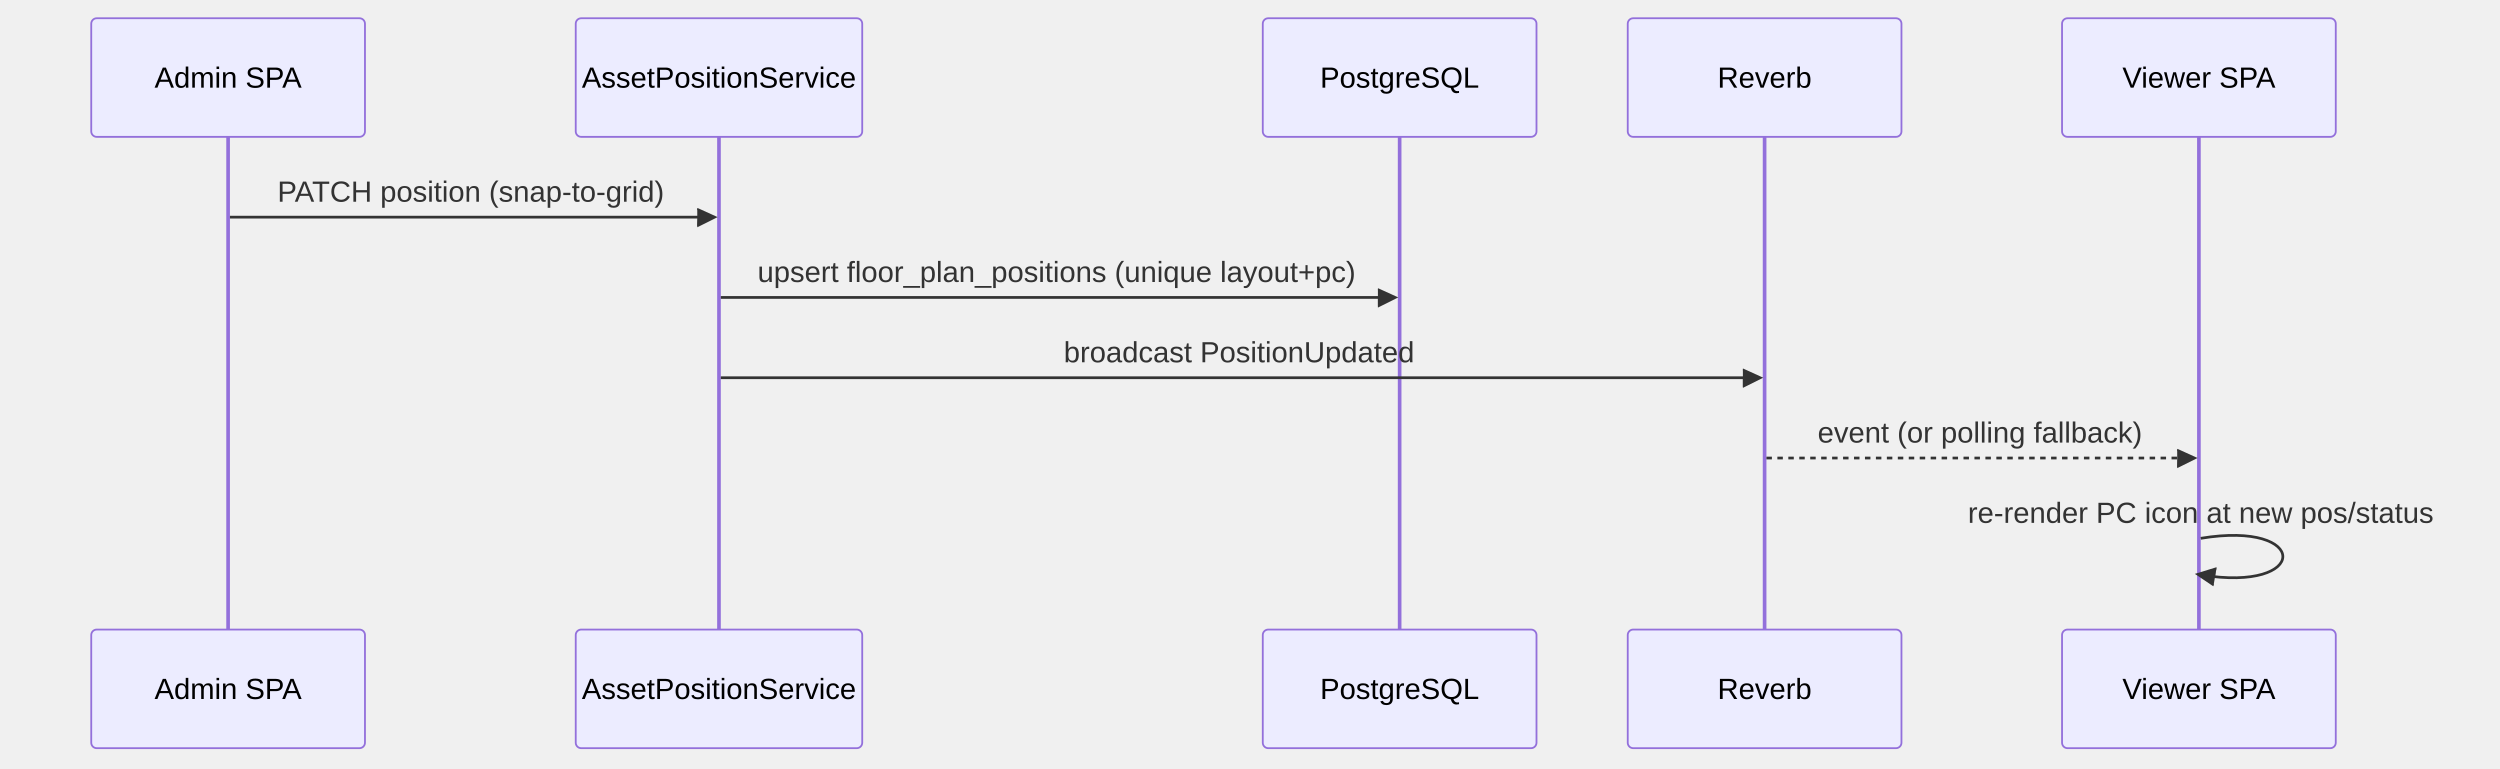
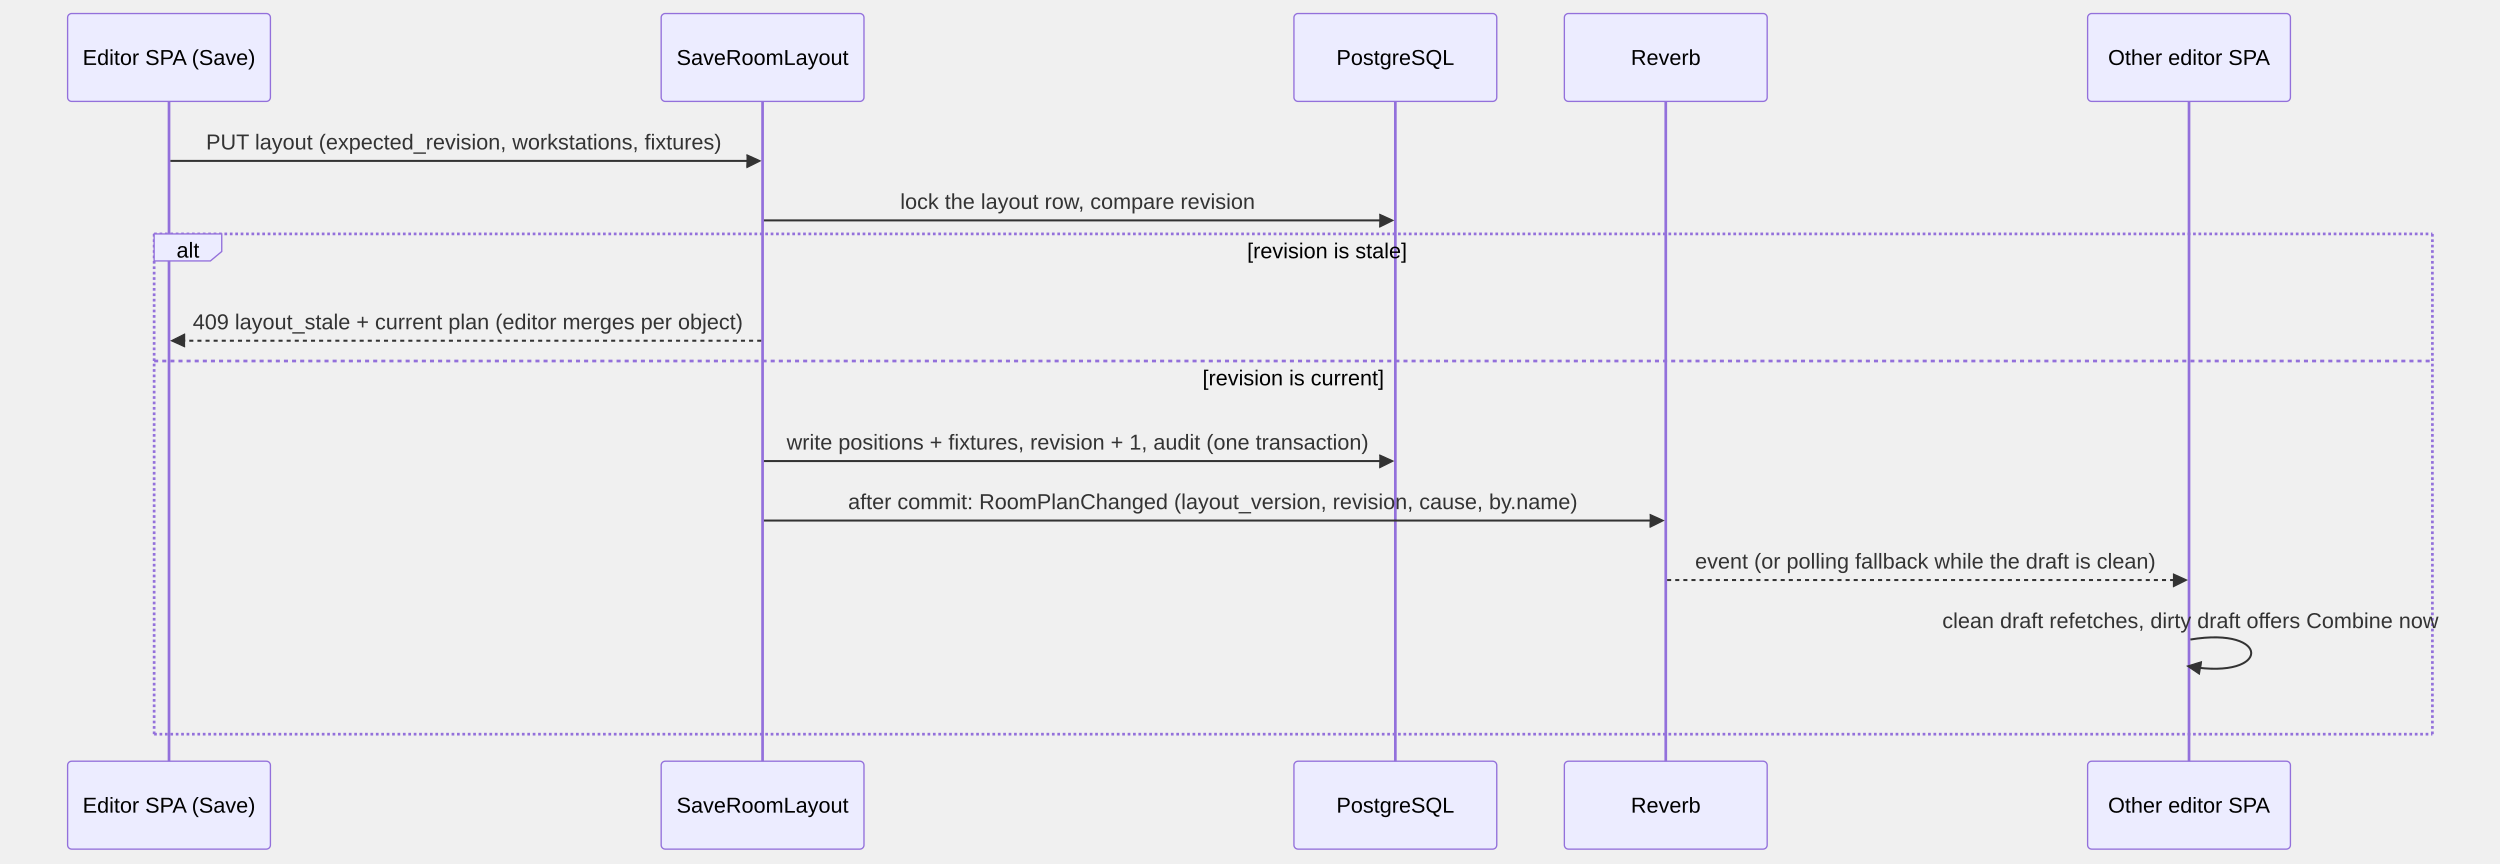
- <svg xmlns="http://www.w3.org/2000/svg" id="my-svg" width="100%" style="max-width: 1370px; background-color: white;" viewBox="-50 -10 1370 421" role="graphics-document document" aria-roledescription="sequence">
+ <svg xmlns="http://www.w3.org/2000/svg" id="my-svg" width="100%" style="max-width: 1849px; background-color: white;" viewBox="-50 -10 1849 639" role="graphics-document document" aria-roledescription="sequence">
  <g>
-     <rect x="1080" y="335" fill="#eaeaea" stroke="#666" width="150" height="65" name="V" rx="3" ry="3" class="actor actor-bottom" />
-     <text x="1155" y="367.5" dominant-baseline="central" alignment-baseline="central" class="actor actor-box" style="text-anchor: middle; font-size: 16px; font-weight: 400;">
-       <tspan x="1155" dy="0">Viewer SPA</tspan>
+     <rect x="1494" y="553" fill="#eaeaea" stroke="#666" width="150" height="65" name="V" rx="3" ry="3" class="actor actor-bottom" />
+     <text x="1569" y="585.5" dominant-baseline="central" alignment-baseline="central" class="actor actor-box" style="text-anchor: middle; font-size: 16px; font-weight: 400;">
+       <tspan x="1569" dy="0">Other editor SPA</tspan>
    </text>
  </g>
  <g>
-     <rect x="842" y="335" fill="#eaeaea" stroke="#666" width="150" height="65" name="RV" rx="3" ry="3" class="actor actor-bottom" />
-     <text x="917" y="367.5" dominant-baseline="central" alignment-baseline="central" class="actor actor-box" style="text-anchor: middle; font-size: 16px; font-weight: 400;">
-       <tspan x="917" dy="0">Reverb</tspan>
+     <rect x="1107" y="553" fill="#eaeaea" stroke="#666" width="150" height="65" name="RV" rx="3" ry="3" class="actor actor-bottom" />
+     <text x="1182" y="585.5" dominant-baseline="central" alignment-baseline="central" class="actor actor-box" style="text-anchor: middle; font-size: 16px; font-weight: 400;">
+       <tspan x="1182" dy="0">Reverb</tspan>
    </text>
  </g>
  <g>
-     <rect x="642" y="335" fill="#eaeaea" stroke="#666" width="150" height="65" name="DB" rx="3" ry="3" class="actor actor-bottom" />
-     <text x="717" y="367.5" dominant-baseline="central" alignment-baseline="central" class="actor actor-box" style="text-anchor: middle; font-size: 16px; font-weight: 400;">
-       <tspan x="717" dy="0">PostgreSQL</tspan>
+     <rect x="907" y="553" fill="#eaeaea" stroke="#666" width="150" height="65" name="DB" rx="3" ry="3" class="actor actor-bottom" />
+     <text x="982" y="585.5" dominant-baseline="central" alignment-baseline="central" class="actor actor-box" style="text-anchor: middle; font-size: 16px; font-weight: 400;">
+       <tspan x="982" dy="0">PostgreSQL</tspan>
    </text>
  </g>
  <g>
-     <rect x="265.5" y="335" fill="#eaeaea" stroke="#666" width="157" height="65" name="L" rx="3" ry="3" class="actor actor-bottom" />
-     <text x="344" y="367.5" dominant-baseline="central" alignment-baseline="central" class="actor actor-box" style="text-anchor: middle; font-size: 16px; font-weight: 400;">
-       <tspan x="344" dy="0">AssetPositionService</tspan>
+     <rect x="439" y="553" fill="#eaeaea" stroke="#666" width="150" height="65" name="S" rx="3" ry="3" class="actor actor-bottom" />
+     <text x="514" y="585.5" dominant-baseline="central" alignment-baseline="central" class="actor actor-box" style="text-anchor: middle; font-size: 16px; font-weight: 400;">
+       <tspan x="514" dy="0">SaveRoomLayout</tspan>
    </text>
  </g>
  <g>
-     <rect x="0" y="335" fill="#eaeaea" stroke="#666" width="150" height="65" name="A" rx="3" ry="3" class="actor actor-bottom" />
-     <text x="75" y="367.5" dominant-baseline="central" alignment-baseline="central" class="actor actor-box" style="text-anchor: middle; font-size: 16px; font-weight: 400;">
-       <tspan x="75" dy="0">Admin SPA</tspan>
+     <rect x="0" y="553" fill="#eaeaea" stroke="#666" width="150" height="65" name="A" rx="3" ry="3" class="actor actor-bottom" />
+     <text x="75" y="585.5" dominant-baseline="central" alignment-baseline="central" class="actor actor-box" style="text-anchor: middle; font-size: 16px; font-weight: 400;">
+       <tspan x="75" dy="0">Editor SPA (Save)</tspan>
    </text>
  </g>
  <g>
-     <line id="actor4" x1="1155" y1="65" x2="1155" y2="335" class="actor-line 200" stroke-width="0.5px" stroke="#999" name="V" data-et="life-line" data-id="V" />
+     <line id="actor4" x1="1569" y1="65" x2="1569" y2="553" class="actor-line 200" stroke-width="0.5px" stroke="#999" name="V" data-et="life-line" data-id="V" />
    <g id="root-4" data-et="participant" data-type="participant" data-id="V">
-       <rect x="1080" y="0" fill="#eaeaea" stroke="#666" width="150" height="65" name="V" rx="3" ry="3" class="actor actor-top" />
-       <text x="1155" y="32.5" dominant-baseline="central" alignment-baseline="central" class="actor actor-box" style="text-anchor: middle; font-size: 16px; font-weight: 400;">
-         <tspan x="1155" dy="0">Viewer SPA</tspan>
+       <rect x="1494" y="0" fill="#eaeaea" stroke="#666" width="150" height="65" name="V" rx="3" ry="3" class="actor actor-top" />
+       <text x="1569" y="32.5" dominant-baseline="central" alignment-baseline="central" class="actor actor-box" style="text-anchor: middle; font-size: 16px; font-weight: 400;">
+         <tspan x="1569" dy="0">Other editor SPA</tspan>
      </text>
    </g>
  </g>
  <g>
-     <line id="actor3" x1="917" y1="65" x2="917" y2="335" class="actor-line 200" stroke-width="0.5px" stroke="#999" name="RV" data-et="life-line" data-id="RV" />
+     <line id="actor3" x1="1182" y1="65" x2="1182" y2="553" class="actor-line 200" stroke-width="0.5px" stroke="#999" name="RV" data-et="life-line" data-id="RV" />
    <g id="root-3" data-et="participant" data-type="participant" data-id="RV">
-       <rect x="842" y="0" fill="#eaeaea" stroke="#666" width="150" height="65" name="RV" rx="3" ry="3" class="actor actor-top" />
-       <text x="917" y="32.5" dominant-baseline="central" alignment-baseline="central" class="actor actor-box" style="text-anchor: middle; font-size: 16px; font-weight: 400;">
-         <tspan x="917" dy="0">Reverb</tspan>
+       <rect x="1107" y="0" fill="#eaeaea" stroke="#666" width="150" height="65" name="RV" rx="3" ry="3" class="actor actor-top" />
+       <text x="1182" y="32.5" dominant-baseline="central" alignment-baseline="central" class="actor actor-box" style="text-anchor: middle; font-size: 16px; font-weight: 400;">
+         <tspan x="1182" dy="0">Reverb</tspan>
      </text>
    </g>
  </g>
  <g>
-     <line id="actor2" x1="717" y1="65" x2="717" y2="335" class="actor-line 200" stroke-width="0.5px" stroke="#999" name="DB" data-et="life-line" data-id="DB" />
+     <line id="actor2" x1="982" y1="65" x2="982" y2="553" class="actor-line 200" stroke-width="0.5px" stroke="#999" name="DB" data-et="life-line" data-id="DB" />
    <g id="root-2" data-et="participant" data-type="participant" data-id="DB">
-       <rect x="642" y="0" fill="#eaeaea" stroke="#666" width="150" height="65" name="DB" rx="3" ry="3" class="actor actor-top" />
-       <text x="717" y="32.5" dominant-baseline="central" alignment-baseline="central" class="actor actor-box" style="text-anchor: middle; font-size: 16px; font-weight: 400;">
-         <tspan x="717" dy="0">PostgreSQL</tspan>
+       <rect x="907" y="0" fill="#eaeaea" stroke="#666" width="150" height="65" name="DB" rx="3" ry="3" class="actor actor-top" />
+       <text x="982" y="32.5" dominant-baseline="central" alignment-baseline="central" class="actor actor-box" style="text-anchor: middle; font-size: 16px; font-weight: 400;">
+         <tspan x="982" dy="0">PostgreSQL</tspan>
      </text>
    </g>
  </g>
  <g>
-     <line id="actor1" x1="344" y1="65" x2="344" y2="335" class="actor-line 200" stroke-width="0.5px" stroke="#999" name="L" data-et="life-line" data-id="L" />
-     <g id="root-1" data-et="participant" data-type="participant" data-id="L">
-       <rect x="265.5" y="0" fill="#eaeaea" stroke="#666" width="157" height="65" name="L" rx="3" ry="3" class="actor actor-top" />
-       <text x="344" y="32.5" dominant-baseline="central" alignment-baseline="central" class="actor actor-box" style="text-anchor: middle; font-size: 16px; font-weight: 400;">
-         <tspan x="344" dy="0">AssetPositionService</tspan>
+     <line id="actor1" x1="514" y1="65" x2="514" y2="553" class="actor-line 200" stroke-width="0.5px" stroke="#999" name="S" data-et="life-line" data-id="S" />
+     <g id="root-1" data-et="participant" data-type="participant" data-id="S">
+       <rect x="439" y="0" fill="#eaeaea" stroke="#666" width="150" height="65" name="S" rx="3" ry="3" class="actor actor-top" />
+       <text x="514" y="32.5" dominant-baseline="central" alignment-baseline="central" class="actor actor-box" style="text-anchor: middle; font-size: 16px; font-weight: 400;">
+         <tspan x="514" dy="0">SaveRoomLayout</tspan>
      </text>
    </g>
  </g>
  <g>
-     <line id="actor0" x1="75" y1="65" x2="75" y2="335" class="actor-line 200" stroke-width="0.5px" stroke="#999" name="A" data-et="life-line" data-id="A" />
+     <line id="actor0" x1="75" y1="65" x2="75" y2="553" class="actor-line 200" stroke-width="0.5px" stroke="#999" name="A" data-et="life-line" data-id="A" />
    <g id="root-0" data-et="participant" data-type="participant" data-id="A">
      <rect x="0" y="0" fill="#eaeaea" stroke="#666" width="150" height="65" name="A" rx="3" ry="3" class="actor actor-top" />
      <text x="75" y="32.5" dominant-baseline="central" alignment-baseline="central" class="actor actor-box" style="text-anchor: middle; font-size: 16px; font-weight: 400;">
-         <tspan x="75" dy="0">Admin SPA</tspan>
+         <tspan x="75" dy="0">Editor SPA (Save)</tspan>
      </text>
    </g>
  </g>
  <style>#my-svg{font-family:"trebuchet ms",verdana,arial,sans-serif;font-size:16px;fill:#333;}@keyframes edge-animation-frame{from{stroke-dashoffset:0;}}@keyframes dash{to{stroke-dashoffset:0;}}#my-svg .edge-animation-slow{stroke-dasharray:9,5!important;stroke-dashoffset:900;animation:dash 50s linear infinite;stroke-linecap:round;}#my-svg .edge-animation-fast{stroke-dasharray:9,5!important;stroke-dashoffset:900;animation:dash 20s linear infinite;stroke-linecap:round;}#my-svg .error-icon{fill:#552222;}#my-svg .error-text{fill:#552222;stroke:#552222;}#my-svg .edge-thickness-normal{stroke-width:1px;}#my-svg .edge-thickness-thick{stroke-width:3.5px;}#my-svg .edge-pattern-solid{stroke-dasharray:0;}#my-svg .edge-thickness-invisible{stroke-width:0;fill:none;}#my-svg .edge-pattern-dashed{stroke-dasharray:3;}#my-svg .edge-pattern-dotted{stroke-dasharray:2;}#my-svg .marker{fill:#333333;stroke:#333333;}#my-svg .marker.cross{stroke:#333333;}#my-svg svg{font-family:"trebuchet ms",verdana,arial,sans-serif;font-size:16px;}#my-svg p{margin:0;}#my-svg .actor{stroke:#9370DB;fill:#ECECFF;stroke-width:1;}#my-svg rect.actor.outer-path[data-look="neo"]{filter:drop-shadow(1px 2px 2px rgba(185, 185, 185, 1));}#my-svg rect.note[data-look="neo"]{stroke:#aaaa33;fill:#fff5ad;filter:drop-shadow(1px 2px 2px rgba(185, 185, 185, 1));}#my-svg text.actor&gt;tspan{fill:black;stroke:none;}#my-svg .actor-line{stroke:#9370DB;}#my-svg .innerArc{stroke-width:1.5;stroke-dasharray:none;}#my-svg .messageLine0{stroke-width:1.5;stroke-dasharray:none;stroke:#333;}#my-svg .messageLine1{stroke-width:1.5;stroke-dasharray:2,2;stroke:#333;}#my-svg [id$="-arrowhead"] path{fill:#333;stroke:#333;}#my-svg .sequenceNumber{fill:white;}#my-svg [id$="-sequencenumber"]{fill:#333;}#my-svg [id$="-crosshead"] path{fill:#333;stroke:#333;}#my-svg .messageText{fill:#333;stroke:none;}#my-svg .labelBox{stroke:#9370DB;fill:#ECECFF;filter:none;}#my-svg .labelText,#my-svg .labelText&gt;tspan{fill:black;stroke:none;}#my-svg .loopText,#my-svg .loopText&gt;tspan{fill:black;stroke:none;}#my-svg .sectionTitle,#my-svg .sectionTitle&gt;tspan{fill:black;stroke:none;}#my-svg .loopLine{stroke-width:2px;stroke-dasharray:2,2;stroke:#9370DB;fill:#9370DB;}#my-svg .note{stroke:#aaaa33;fill:#fff5ad;}#my-svg .noteText,#my-svg .noteText&gt;tspan{fill:black;stroke:none;font-weight:normal;}#my-svg .activation0{fill:#f4f4f4;stroke:#666;}#my-svg .activation1{fill:#f4f4f4;stroke:#666;}#my-svg .activation2{fill:#f4f4f4;stroke:#666;}#my-svg .actorPopupMenu{position:absolute;}#my-svg .actorPopupMenuPanel{position:absolute;fill:#ECECFF;box-shadow:0px 8px 16px 0px rgba(0,0,0,0.2);filter:drop-shadow(3px 5px 2px rgb(0 0 0 / 0.4));}#my-svg .actor-man circle,#my-svg line{fill:#ECECFF;stroke-width:2px;}#my-svg g rect.rect{filter:drop-shadow(1px 2px 2px rgba(185, 185, 185, 1));stroke:#9370DB;}#my-svg .node .neo-node{stroke:#9370DB;}#my-svg [data-look="neo"].node rect,#my-svg [data-look="neo"].cluster rect,#my-svg [data-look="neo"].node polygon{stroke:#9370DB;filter:drop-shadow(1px 2px 2px rgba(185, 185, 185, 1));}#my-svg [data-look="neo"].swimlane.cluster rect{filter:none;}#my-svg [data-look="neo"].node path{stroke:#9370DB;stroke-width:1px;}#my-svg [data-look="neo"].node .outer-path{filter:drop-shadow(1px 2px 2px rgba(185, 185, 185, 1));}#my-svg [data-look="neo"].node .neo-line path{stroke:#9370DB;filter:none;}#my-svg [data-look="neo"].node circle{stroke:#9370DB;filter:drop-shadow(1px 2px 2px rgba(185, 185, 185, 1));}#my-svg [data-look="neo"].node circle .state-start{fill:#000000;}#my-svg [data-look="neo"].icon-shape .icon{fill:#9370DB;filter:drop-shadow(1px 2px 2px rgba(185, 185, 185, 1));}#my-svg [data-look="neo"].icon-shape .icon-neo path{stroke:#9370DB;filter:drop-shadow(1px 2px 2px rgba(185, 185, 185, 1));}#my-svg :root{--mermaid-font-family:"trebuchet ms",verdana,arial,sans-serif;}</style>
  <g />
  <defs>
    <symbol id="my-svg-computer" width="24" height="24">
      <path transform="scale(.5)" d="M2 2v13h20v-13h-20zm18 11h-16v-9h16v9zm-10.228 6l.466-1h3.524l.467 1h-4.457zm14.228 3h-24l2-6h2.104l-1.33 4h18.45l-1.297-4h2.073l2 6zm-5-10h-14v-7h14v7z" />
    </symbol>
  </defs>
  <defs>
    <symbol id="my-svg-database" fill-rule="evenodd" clip-rule="evenodd">
      <path transform="scale(.5)" d="M12.258.001l.256.004.255.005.253.008.251.01.249.012.247.015.246.016.242.019.241.02.239.023.236.024.233.027.231.028.229.031.225.032.223.034.22.036.217.038.214.04.211.041.208.043.205.045.201.046.198.048.194.05.191.051.187.053.183.054.18.056.175.057.172.059.168.06.163.061.16.063.155.064.15.066.074.033.073.033.071.034.07.034.069.035.068.035.067.035.066.035.064.036.064.036.062.036.06.036.06.037.058.037.058.037.055.038.055.038.053.038.052.038.051.039.05.039.048.039.047.039.045.04.044.04.043.04.041.04.04.041.039.041.037.041.036.041.034.041.033.042.032.042.03.042.029.042.027.042.026.043.024.043.023.043.021.043.02.043.018.044.017.043.015.044.013.044.012.044.011.045.009.044.007.045.006.045.004.045.002.045.001.045v17l-.001.045-.002.045-.004.045-.006.045-.007.045-.009.044-.011.045-.012.044-.013.044-.015.044-.017.043-.018.044-.02.043-.021.043-.023.043-.024.043-.026.043-.027.042-.029.042-.03.042-.032.042-.033.042-.034.041-.036.041-.037.041-.039.041-.04.041-.041.04-.043.04-.044.04-.045.04-.047.039-.048.039-.05.039-.051.039-.052.038-.053.038-.055.038-.055.038-.058.037-.058.037-.06.037-.06.036-.062.036-.064.036-.064.036-.066.035-.067.035-.068.035-.069.035-.07.034-.071.034-.073.033-.074.033-.15.066-.155.064-.16.063-.163.061-.168.06-.172.059-.175.057-.18.056-.183.054-.187.053-.191.051-.194.05-.198.048-.201.046-.205.045-.208.043-.211.041-.214.04-.217.038-.22.036-.223.034-.225.032-.229.031-.231.028-.233.027-.236.024-.239.023-.241.02-.242.019-.246.016-.247.015-.249.012-.251.01-.253.008-.255.005-.256.004-.258.001-.258-.001-.256-.004-.255-.005-.253-.008-.251-.01-.249-.012-.247-.015-.245-.016-.243-.019-.241-.02-.238-.023-.236-.024-.234-.027-.231-.028-.228-.031-.226-.032-.223-.034-.22-.036-.217-.038-.214-.04-.211-.041-.208-.043-.204-.045-.201-.046-.198-.048-.195-.05-.19-.051-.187-.053-.184-.054-.179-.056-.176-.057-.172-.059-.167-.06-.164-.061-.159-.063-.155-.064-.151-.066-.074-.033-.072-.033-.072-.034-.07-.034-.069-.035-.068-.035-.067-.035-.066-.035-.064-.036-.063-.036-.062-.036-.061-.036-.06-.037-.058-.037-.057-.037-.056-.038-.055-.038-.053-.038-.052-.038-.051-.039-.049-.039-.049-.039-.046-.039-.046-.04-.044-.04-.043-.04-.041-.04-.04-.041-.039-.041-.037-.041-.036-.041-.034-.041-.033-.042-.032-.042-.03-.042-.029-.042-.027-.042-.026-.043-.024-.043-.023-.043-.021-.043-.02-.043-.018-.044-.017-.043-.015-.044-.013-.044-.012-.044-.011-.045-.009-.044-.007-.045-.006-.045-.004-.045-.002-.045-.001-.045v-17l.001-.045.002-.045.004-.045.006-.045.007-.045.009-.044.011-.045.012-.044.013-.044.015-.044.017-.043.018-.044.02-.043.021-.043.023-.043.024-.043.026-.043.027-.042.029-.042.03-.042.032-.042.033-.042.034-.041.036-.041.037-.041.039-.041.04-.041.041-.04.043-.04.044-.04.046-.04.046-.039.049-.039.049-.039.051-.039.052-.038.053-.038.055-.038.056-.038.057-.037.058-.037.06-.037.061-.036.062-.036.063-.036.064-.036.066-.035.067-.035.068-.035.069-.035.07-.034.072-.034.072-.033.074-.033.151-.066.155-.064.159-.063.164-.061.167-.06.172-.059.176-.057.179-.056.184-.054.187-.053.19-.051.195-.05.198-.048.201-.046.204-.045.208-.043.211-.041.214-.04.217-.038.22-.036.223-.034.226-.032.228-.031.231-.028.234-.027.236-.024.238-.023.241-.02.243-.019.245-.016.247-.015.249-.012.251-.01.253-.008.255-.005.256-.004.258-.001.258.001zm-9.258 20.499v.01l.001.021.003.021.004.022.005.021.006.022.007.022.009.023.01.022.011.023.012.023.013.023.015.023.016.024.017.023.018.024.019.024.021.024.022.025.023.024.024.025.052.049.056.05.061.051.066.051.07.051.075.051.079.052.084.052.088.052.092.052.097.052.102.051.105.052.11.052.114.051.119.051.123.051.127.05.131.05.135.05.139.048.144.049.147.047.152.047.155.047.16.045.163.045.167.043.171.043.176.041.178.041.183.039.187.039.19.037.194.035.197.035.202.033.204.031.209.03.212.029.216.027.219.025.222.024.226.021.23.02.233.018.236.016.24.015.243.012.246.01.249.008.253.005.256.004.259.001.26-.001.257-.004.254-.005.25-.008.247-.011.244-.012.241-.014.237-.016.233-.018.231-.021.226-.021.224-.024.22-.026.216-.027.212-.028.21-.031.205-.031.202-.034.198-.034.194-.036.191-.037.187-.039.183-.04.179-.04.175-.042.172-.043.168-.044.163-.045.16-.046.155-.046.152-.047.148-.048.143-.049.139-.049.136-.05.131-.05.126-.05.123-.051.118-.052.114-.051.11-.052.106-.052.101-.052.096-.052.092-.052.088-.053.083-.051.079-.052.074-.052.07-.051.065-.051.06-.051.056-.05.051-.05.023-.024.023-.025.021-.024.02-.024.019-.024.018-.024.017-.024.015-.023.014-.024.013-.023.012-.023.01-.023.01-.022.008-.022.006-.022.006-.022.004-.022.004-.021.001-.021.001-.021v-4.127l-.077.055-.08.053-.083.054-.085.053-.087.052-.09.052-.093.051-.095.05-.097.05-.1.049-.102.049-.105.048-.106.047-.109.047-.111.046-.114.045-.115.045-.118.044-.12.043-.122.042-.124.042-.126.041-.128.04-.13.04-.132.038-.134.038-.135.037-.138.037-.139.035-.142.035-.143.034-.144.033-.147.032-.148.031-.15.03-.151.03-.153.029-.154.027-.156.027-.158.026-.159.025-.161.024-.162.023-.163.022-.165.021-.166.02-.167.019-.169.018-.169.017-.171.016-.173.015-.173.014-.175.013-.175.012-.177.011-.178.01-.179.008-.179.008-.181.006-.182.005-.182.004-.184.003-.184.002h-.37l-.184-.002-.184-.003-.182-.004-.182-.005-.181-.006-.179-.008-.179-.008-.178-.01-.176-.011-.176-.012-.175-.013-.173-.014-.172-.015-.171-.016-.17-.017-.169-.018-.167-.019-.166-.02-.165-.021-.163-.022-.162-.023-.161-.024-.159-.025-.157-.026-.156-.027-.155-.027-.153-.029-.151-.03-.15-.03-.148-.031-.146-.032-.145-.033-.143-.034-.141-.035-.14-.035-.137-.037-.136-.037-.134-.038-.132-.038-.13-.04-.128-.04-.126-.041-.124-.042-.122-.042-.12-.044-.117-.043-.116-.045-.113-.045-.112-.046-.109-.047-.106-.047-.105-.048-.102-.049-.1-.049-.097-.05-.095-.05-.093-.052-.09-.051-.087-.052-.085-.053-.083-.054-.08-.054-.077-.054v4.127zm0-5.654v.011l.001.021.003.021.004.021.005.022.006.022.007.022.009.022.01.022.011.023.012.023.013.023.015.024.016.023.017.024.018.024.019.024.021.024.022.024.023.025.024.024.052.05.056.05.061.05.066.051.07.051.075.052.079.051.084.052.088.052.092.052.097.052.102.052.105.052.11.051.114.051.119.052.123.05.127.051.131.05.135.049.139.049.144.048.147.048.152.047.155.046.16.045.163.045.167.044.171.042.176.042.178.04.183.04.187.038.19.037.194.036.197.034.202.033.204.032.209.03.212.028.216.027.219.025.222.024.226.022.23.02.233.018.236.016.24.014.243.012.246.01.249.008.253.006.256.003.259.001.26-.001.257-.003.254-.006.25-.008.247-.01.244-.012.241-.015.237-.016.233-.018.231-.02.226-.022.224-.024.22-.025.216-.027.212-.029.21-.03.205-.032.202-.033.198-.035.194-.036.191-.037.187-.039.183-.039.179-.041.175-.042.172-.043.168-.044.163-.045.16-.045.155-.047.152-.047.148-.048.143-.048.139-.05.136-.049.131-.05.126-.051.123-.051.118-.051.114-.052.11-.052.106-.052.101-.052.096-.052.092-.052.088-.052.083-.052.079-.052.074-.051.07-.052.065-.051.06-.05.056-.051.051-.049.023-.025.023-.024.021-.025.02-.024.019-.024.018-.024.017-.024.015-.023.014-.023.013-.024.012-.022.01-.023.01-.023.008-.022.006-.022.006-.022.004-.021.004-.022.001-.021.001-.021v-4.139l-.077.054-.08.054-.083.054-.085.052-.087.053-.09.051-.093.051-.095.051-.097.05-.1.049-.102.049-.105.048-.106.047-.109.047-.111.046-.114.045-.115.044-.118.044-.12.044-.122.042-.124.042-.126.041-.128.04-.13.039-.132.039-.134.038-.135.037-.138.036-.139.036-.142.035-.143.033-.144.033-.147.033-.148.031-.15.03-.151.03-.153.028-.154.028-.156.027-.158.026-.159.025-.161.024-.162.023-.163.022-.165.021-.166.02-.167.019-.169.018-.169.017-.171.016-.173.015-.173.014-.175.013-.175.012-.177.011-.178.009-.179.009-.179.007-.181.007-.182.005-.182.004-.184.003-.184.002h-.37l-.184-.002-.184-.003-.182-.004-.182-.005-.181-.007-.179-.007-.179-.009-.178-.009-.176-.011-.176-.012-.175-.013-.173-.014-.172-.015-.171-.016-.17-.017-.169-.018-.167-.019-.166-.02-.165-.021-.163-.022-.162-.023-.161-.024-.159-.025-.157-.026-.156-.027-.155-.028-.153-.028-.151-.03-.15-.03-.148-.031-.146-.033-.145-.033-.143-.033-.141-.035-.14-.036-.137-.036-.136-.037-.134-.038-.132-.039-.13-.039-.128-.04-.126-.041-.124-.042-.122-.043-.12-.043-.117-.044-.116-.044-.113-.046-.112-.046-.109-.046-.106-.047-.105-.048-.102-.049-.1-.049-.097-.05-.095-.051-.093-.051-.09-.051-.087-.053-.085-.052-.083-.054-.08-.054-.077-.054v4.139zm0-5.666v.011l.001.02.003.022.004.021.005.022.006.021.007.022.009.023.01.022.011.023.012.023.013.023.015.023.016.024.017.024.018.023.019.024.021.025.022.024.023.024.024.025.052.05.056.05.061.05.066.051.07.051.075.052.079.051.084.052.088.052.092.052.097.052.102.052.105.051.11.052.114.051.119.051.123.051.127.05.131.05.135.05.139.049.144.048.147.048.152.047.155.046.16.045.163.045.167.043.171.043.176.042.178.04.183.04.187.038.19.037.194.036.197.034.202.033.204.032.209.03.212.028.216.027.219.025.222.024.226.021.23.02.233.018.236.017.24.014.243.012.246.01.249.008.253.006.256.003.259.001.26-.001.257-.003.254-.006.25-.008.247-.01.244-.013.241-.014.237-.016.233-.018.231-.02.226-.022.224-.024.22-.025.216-.027.212-.029.21-.03.205-.032.202-.033.198-.035.194-.036.191-.037.187-.039.183-.039.179-.041.175-.042.172-.043.168-.044.163-.045.16-.045.155-.047.152-.047.148-.048.143-.049.139-.049.136-.049.131-.051.126-.05.123-.051.118-.052.114-.051.11-.052.106-.052.101-.052.096-.052.092-.052.088-.052.083-.052.079-.052.074-.052.07-.051.065-.051.06-.051.056-.05.051-.049.023-.025.023-.025.021-.024.02-.024.019-.024.018-.024.017-.024.015-.023.014-.024.013-.023.012-.023.01-.022.01-.023.008-.022.006-.022.006-.022.004-.022.004-.021.001-.021.001-.021v-4.153l-.077.054-.08.054-.083.053-.085.053-.087.053-.09.051-.093.051-.095.051-.097.05-.1.049-.102.048-.105.048-.106.048-.109.046-.111.046-.114.046-.115.044-.118.044-.12.043-.122.043-.124.042-.126.041-.128.04-.13.039-.132.039-.134.038-.135.037-.138.036-.139.036-.142.034-.143.034-.144.033-.147.032-.148.032-.15.03-.151.03-.153.028-.154.028-.156.027-.158.026-.159.024-.161.024-.162.023-.163.023-.165.021-.166.02-.167.019-.169.018-.169.017-.171.016-.173.015-.173.014-.175.013-.175.012-.177.01-.178.01-.179.009-.179.007-.181.006-.182.006-.182.004-.184.003-.184.001-.185.001-.185-.001-.184-.001-.184-.003-.182-.004-.182-.006-.181-.006-.179-.007-.179-.009-.178-.01-.176-.01-.176-.012-.175-.013-.173-.014-.172-.015-.171-.016-.17-.017-.169-.018-.167-.019-.166-.02-.165-.021-.163-.023-.162-.023-.161-.024-.159-.024-.157-.026-.156-.027-.155-.028-.153-.028-.151-.03-.15-.03-.148-.032-.146-.032-.145-.033-.143-.034-.141-.034-.14-.036-.137-.036-.136-.037-.134-.038-.132-.039-.13-.039-.128-.041-.126-.041-.124-.041-.122-.043-.12-.043-.117-.044-.116-.044-.113-.046-.112-.046-.109-.046-.106-.048-.105-.048-.102-.048-.1-.05-.097-.049-.095-.051-.093-.051-.09-.052-.087-.052-.085-.053-.083-.053-.08-.054-.077-.054v4.153zm8.74-8.179l-.257.004-.254.005-.25.008-.247.011-.244.012-.241.014-.237.016-.233.018-.231.021-.226.022-.224.023-.22.026-.216.027-.212.028-.21.031-.205.032-.202.033-.198.034-.194.036-.191.038-.187.038-.183.04-.179.041-.175.042-.172.043-.168.043-.163.045-.16.046-.155.046-.152.048-.148.048-.143.048-.139.049-.136.05-.131.05-.126.051-.123.051-.118.051-.114.052-.11.052-.106.052-.101.052-.096.052-.092.052-.088.052-.083.052-.079.052-.074.051-.07.052-.065.051-.06.05-.056.05-.051.05-.023.025-.023.024-.021.024-.02.025-.019.024-.018.024-.017.023-.015.024-.014.023-.013.023-.012.023-.01.023-.01.022-.008.022-.006.023-.006.021-.004.022-.004.021-.001.021-.001.021.001.021.001.021.004.021.004.022.006.021.006.023.008.022.01.022.01.023.012.023.013.023.014.023.015.024.017.023.018.024.019.024.02.025.021.024.023.024.023.025.051.05.056.05.06.05.065.051.07.052.074.051.079.052.083.052.088.052.092.052.096.052.101.052.106.052.11.052.114.052.118.051.123.051.126.051.131.05.136.05.139.049.143.048.148.048.152.048.155.046.16.046.163.045.168.043.172.043.175.042.179.041.183.04.187.038.191.038.194.036.198.034.202.033.205.032.21.031.212.028.216.027.22.026.224.023.226.022.231.021.233.018.237.016.241.014.244.012.247.011.25.008.254.005.257.004.26.001.26-.001.257-.004.254-.005.25-.008.247-.011.244-.012.241-.014.237-.016.233-.018.231-.021.226-.022.224-.023.22-.026.216-.027.212-.028.21-.031.205-.032.202-.033.198-.034.194-.036.191-.038.187-.038.183-.04.179-.041.175-.042.172-.043.168-.043.163-.045.16-.046.155-.046.152-.048.148-.048.143-.048.139-.049.136-.05.131-.05.126-.051.123-.051.118-.051.114-.052.11-.052.106-.052.101-.052.096-.052.092-.052.088-.052.083-.052.079-.052.074-.051.07-.052.065-.051.06-.05.056-.05.051-.05.023-.025.023-.024.021-.024.02-.025.019-.024.018-.024.017-.023.015-.024.014-.023.013-.023.012-.023.01-.023.01-.022.008-.022.006-.023.006-.021.004-.022.004-.021.001-.021.001-.021-.001-.021-.001-.021-.004-.021-.004-.022-.006-.021-.006-.023-.008-.022-.01-.022-.01-.023-.012-.023-.013-.023-.014-.023-.015-.024-.017-.023-.018-.024-.019-.024-.02-.025-.021-.024-.023-.024-.023-.025-.051-.05-.056-.05-.06-.05-.065-.051-.07-.052-.074-.051-.079-.052-.083-.052-.088-.052-.092-.052-.096-.052-.101-.052-.106-.052-.11-.052-.114-.052-.118-.051-.123-.051-.126-.051-.131-.05-.136-.05-.139-.049-.143-.048-.148-.048-.152-.048-.155-.046-.16-.046-.163-.045-.168-.043-.172-.043-.175-.042-.179-.041-.183-.04-.187-.038-.191-.038-.194-.036-.198-.034-.202-.033-.205-.032-.21-.031-.212-.028-.216-.027-.22-.026-.224-.023-.226-.022-.231-.021-.233-.018-.237-.016-.241-.014-.244-.012-.247-.011-.25-.008-.254-.005-.257-.004-.26-.001-.26.001z" />
    </symbol>
  </defs>
  <defs>
    <symbol id="my-svg-clock" width="24" height="24">
      <path transform="scale(.5)" d="M12 2c5.514 0 10 4.486 10 10s-4.486 10-10 10-10-4.486-10-10 4.486-10 10-10zm0-2c-6.627 0-12 5.373-12 12s5.373 12 12 12 12-5.373 12-12-5.373-12-12-12zm5.848 12.459c.202.038.202.333.001.372-1.907.361-6.045 1.111-6.547 1.111-.719 0-1.301-.582-1.301-1.301 0-.512.77-5.447 1.125-7.445.034-.192.312-.181.343.014l.985 6.238 5.394 1.011z" />
    </symbol>
  </defs>
  <defs>
    <marker id="my-svg-arrowhead" refX="7.9" refY="5" markerUnits="userSpaceOnUse" markerWidth="12" markerHeight="12" orient="auto-start-reverse">
      <path d="M -1 0 L 10 5 L 0 10 z" />
    </marker>
  </defs>
  <defs>
    <marker id="my-svg-crosshead" markerWidth="15" markerHeight="8" orient="auto" refX="4" refY="4.5">
      <path fill="none" stroke="#000000" stroke-width="1pt" d="M 1,2 L 6,7 M 6,2 L 1,7" style="stroke-dasharray: 0, 0;" />
    </marker>
  </defs>
  <defs>
    <marker id="my-svg-filled-head" refX="15.5" refY="7" markerWidth="20" markerHeight="28" orient="auto">
      <path d="M 18,7 L9,13 L14,7 L9,1 Z" />
    </marker>
  </defs>
  <defs>
    <marker id="my-svg-sequencenumber" refX="15" refY="15" markerWidth="60" markerHeight="40" orient="auto">
      <circle cx="15" cy="15" r="6" />
    </marker>
  </defs>
  <defs>
    <marker id="my-svg-solidTopArrowHead" refX="7.9" refY="7.25" markerUnits="userSpaceOnUse" markerWidth="12" markerHeight="12" orient="auto-start-reverse">
      <path d="M 0 0 L 10 8 L 0 8 z" />
    </marker>
  </defs>
  <defs>
    <marker id="my-svg-solidBottomArrowHead" refX="7.9" refY="0.75" markerUnits="userSpaceOnUse" markerWidth="12" markerHeight="12" orient="auto-start-reverse">
      <path d="M 0 0 L 10 0 L 0 8 z" />
    </marker>
  </defs>
  <defs>
    <marker id="my-svg-stickTopArrowHead" refX="7.5" refY="7" markerUnits="userSpaceOnUse" markerWidth="12" markerHeight="12" orient="auto-start-reverse">
      <path d="M 0 0 L 7 7" stroke="black" stroke-width="1.5" fill="none" />
    </marker>
  </defs>
  <defs>
    <marker id="my-svg-stickBottomArrowHead" refX="7.5" refY="0" markerUnits="userSpaceOnUse" markerWidth="12" markerHeight="12" orient="auto-start-reverse">
      <path d="M 0 7 L 7 0" stroke="black" stroke-width="1.5" fill="none" />
    </marker>
  </defs>
-   <text x="208" y="80" text-anchor="middle" dominant-baseline="middle" alignment-baseline="middle" class="messageText" dy="1em" style="font-size: 16px; font-weight: 400;">PATCH position (snap-to-grid)</text>
-   <line x1="76" y1="109" x2="340" y2="109" class="messageLine0" data-et="message" data-id="i0" data-from="A" data-to="L" stroke-width="2" stroke="none" marker-end="url(#my-svg-arrowhead)" style="fill: none;" />
-   <text x="529" y="124" text-anchor="middle" dominant-baseline="middle" alignment-baseline="middle" class="messageText" dy="1em" style="font-size: 16px; font-weight: 400;">upsert floor_plan_positions (unique layout+pc)</text>
-   <line x1="345" y1="153" x2="713" y2="153" class="messageLine0" data-et="message" data-id="i1" data-from="L" data-to="DB" stroke-width="2" stroke="none" marker-end="url(#my-svg-arrowhead)" style="fill: none;" />
-   <text x="629" y="168" text-anchor="middle" dominant-baseline="middle" alignment-baseline="middle" class="messageText" dy="1em" style="font-size: 16px; font-weight: 400;">broadcast PositionUpdated</text>
-   <line x1="345" y1="197" x2="913" y2="197" class="messageLine0" data-et="message" data-id="i2" data-from="L" data-to="RV" stroke-width="2" stroke="none" marker-end="url(#my-svg-arrowhead)" style="fill: none;" />
-   <text x="1035" y="212" text-anchor="middle" dominant-baseline="middle" alignment-baseline="middle" class="messageText" dy="1em" style="font-size: 16px; font-weight: 400;">event (or polling fallback)</text>
-   <line x1="918" y1="241" x2="1151" y2="241" class="messageLine1" data-et="message" data-id="i3" data-from="RV" data-to="V" stroke-width="2" stroke="none" marker-end="url(#my-svg-arrowhead)" style="stroke-dasharray: 3, 3; fill: none;" />
-   <text x="1156" y="256" text-anchor="middle" dominant-baseline="middle" alignment-baseline="middle" class="messageText" dy="1em" style="font-size: 16px; font-weight: 400;">re-render PC icon at new pos/status</text>
-   <path d="M 1156,285 C 1216,275 1216,315 1156,305" class="messageLine0" data-et="message" data-id="i4" data-from="V" data-to="V" stroke-width="2" stroke="none" marker-end="url(#my-svg-arrowhead)" style="fill: none;" />
+   <g data-et="control-structure" data-id="i9">
+     <line x1="64" y1="163" x2="1749" y2="163" class="loopLine" />
+     <line x1="1749" y1="163" x2="1749" y2="533" class="loopLine" />
+     <line x1="64" y1="533" x2="1749" y2="533" class="loopLine" />
+     <line x1="64" y1="163" x2="64" y2="533" class="loopLine" />
+     <line x1="64" y1="257" x2="1749" y2="257" class="loopLine" style="stroke-dasharray: 3, 3;" />
+     <polygon points="64,163 114,163 114,176 105.6,183 64,183" class="labelBox" />
+     <text x="89" y="176" text-anchor="middle" dominant-baseline="middle" alignment-baseline="middle" class="labelText" style="font-size: 16px; font-weight: 400;">alt</text>
+     <text x="931.5" y="181" text-anchor="middle" class="loopText" style="font-size: 16px; font-weight: 400;">
+       <tspan x="931.5">[revision is stale]</tspan>
+     </text>
+     <text x="906.5" y="275" text-anchor="middle" class="sectionTitle" style="font-size: 16px; font-weight: 400;">[revision is current]</text>
+   </g>
+   <text x="293" y="80" text-anchor="middle" dominant-baseline="middle" alignment-baseline="middle" class="messageText" dy="1em" style="font-size: 16px; font-weight: 400;">PUT layout (expected_revision, workstations, fixtures)</text>
+   <line x1="76" y1="109" x2="510" y2="109" class="messageLine0" data-et="message" data-id="i0" data-from="A" data-to="S" stroke-width="2" stroke="none" marker-end="url(#my-svg-arrowhead)" style="fill: none;" />
+   <text x="747" y="124" text-anchor="middle" dominant-baseline="middle" alignment-baseline="middle" class="messageText" dy="1em" style="font-size: 16px; font-weight: 400;">lock the layout row, compare revision</text>
+   <line x1="515" y1="153" x2="978" y2="153" class="messageLine0" data-et="message" data-id="i1" data-from="S" data-to="DB" stroke-width="2" stroke="none" marker-end="url(#my-svg-arrowhead)" style="fill: none;" />
+   <text x="296" y="213" text-anchor="middle" dominant-baseline="middle" alignment-baseline="middle" class="messageText" dy="1em" style="font-size: 16px; font-weight: 400;">409 layout_stale + current plan (editor merges per object)</text>
+   <line x1="513" y1="242" x2="79" y2="242" class="messageLine1" data-et="message" data-id="i3" data-from="S" data-to="A" stroke-width="2" stroke="none" marker-end="url(#my-svg-arrowhead)" style="stroke-dasharray: 3, 3; fill: none;" />
+   <text x="747" y="302" text-anchor="middle" dominant-baseline="middle" alignment-baseline="middle" class="messageText" dy="1em" style="font-size: 16px; font-weight: 400;">write positions + fixtures, revision + 1, audit (one transaction)</text>
+   <line x1="515" y1="331" x2="978" y2="331" class="messageLine0" data-et="message" data-id="i5" data-from="S" data-to="DB" stroke-width="2" stroke="none" marker-end="url(#my-svg-arrowhead)" style="fill: none;" />
+   <text x="847" y="346" text-anchor="middle" dominant-baseline="middle" alignment-baseline="middle" class="messageText" dy="1em" style="font-size: 16px; font-weight: 400;">after commit: RoomPlanChanged (layout_version, revision, cause, by.name)</text>
+   <line x1="515" y1="375" x2="1178" y2="375" class="messageLine0" data-et="message" data-id="i6" data-from="S" data-to="RV" stroke-width="2" stroke="none" marker-end="url(#my-svg-arrowhead)" style="fill: none;" />
+   <text x="1374" y="390" text-anchor="middle" dominant-baseline="middle" alignment-baseline="middle" class="messageText" dy="1em" style="font-size: 16px; font-weight: 400;">event (or polling fallback while the draft is clean)</text>
+   <line x1="1183" y1="419" x2="1565" y2="419" class="messageLine1" data-et="message" data-id="i7" data-from="RV" data-to="V" stroke-width="2" stroke="none" marker-end="url(#my-svg-arrowhead)" style="stroke-dasharray: 3, 3; fill: none;" />
+   <text x="1570" y="434" text-anchor="middle" dominant-baseline="middle" alignment-baseline="middle" class="messageText" dy="1em" style="font-size: 16px; font-weight: 400;">clean draft refetches, dirty draft offers Combine now</text>
+   <path d="M 1570,463 C 1630,453 1630,493 1570,483" class="messageLine0" data-et="message" data-id="i8" data-from="V" data-to="V" stroke-width="2" stroke="none" marker-end="url(#my-svg-arrowhead)" style="fill: none;" />
</svg>
